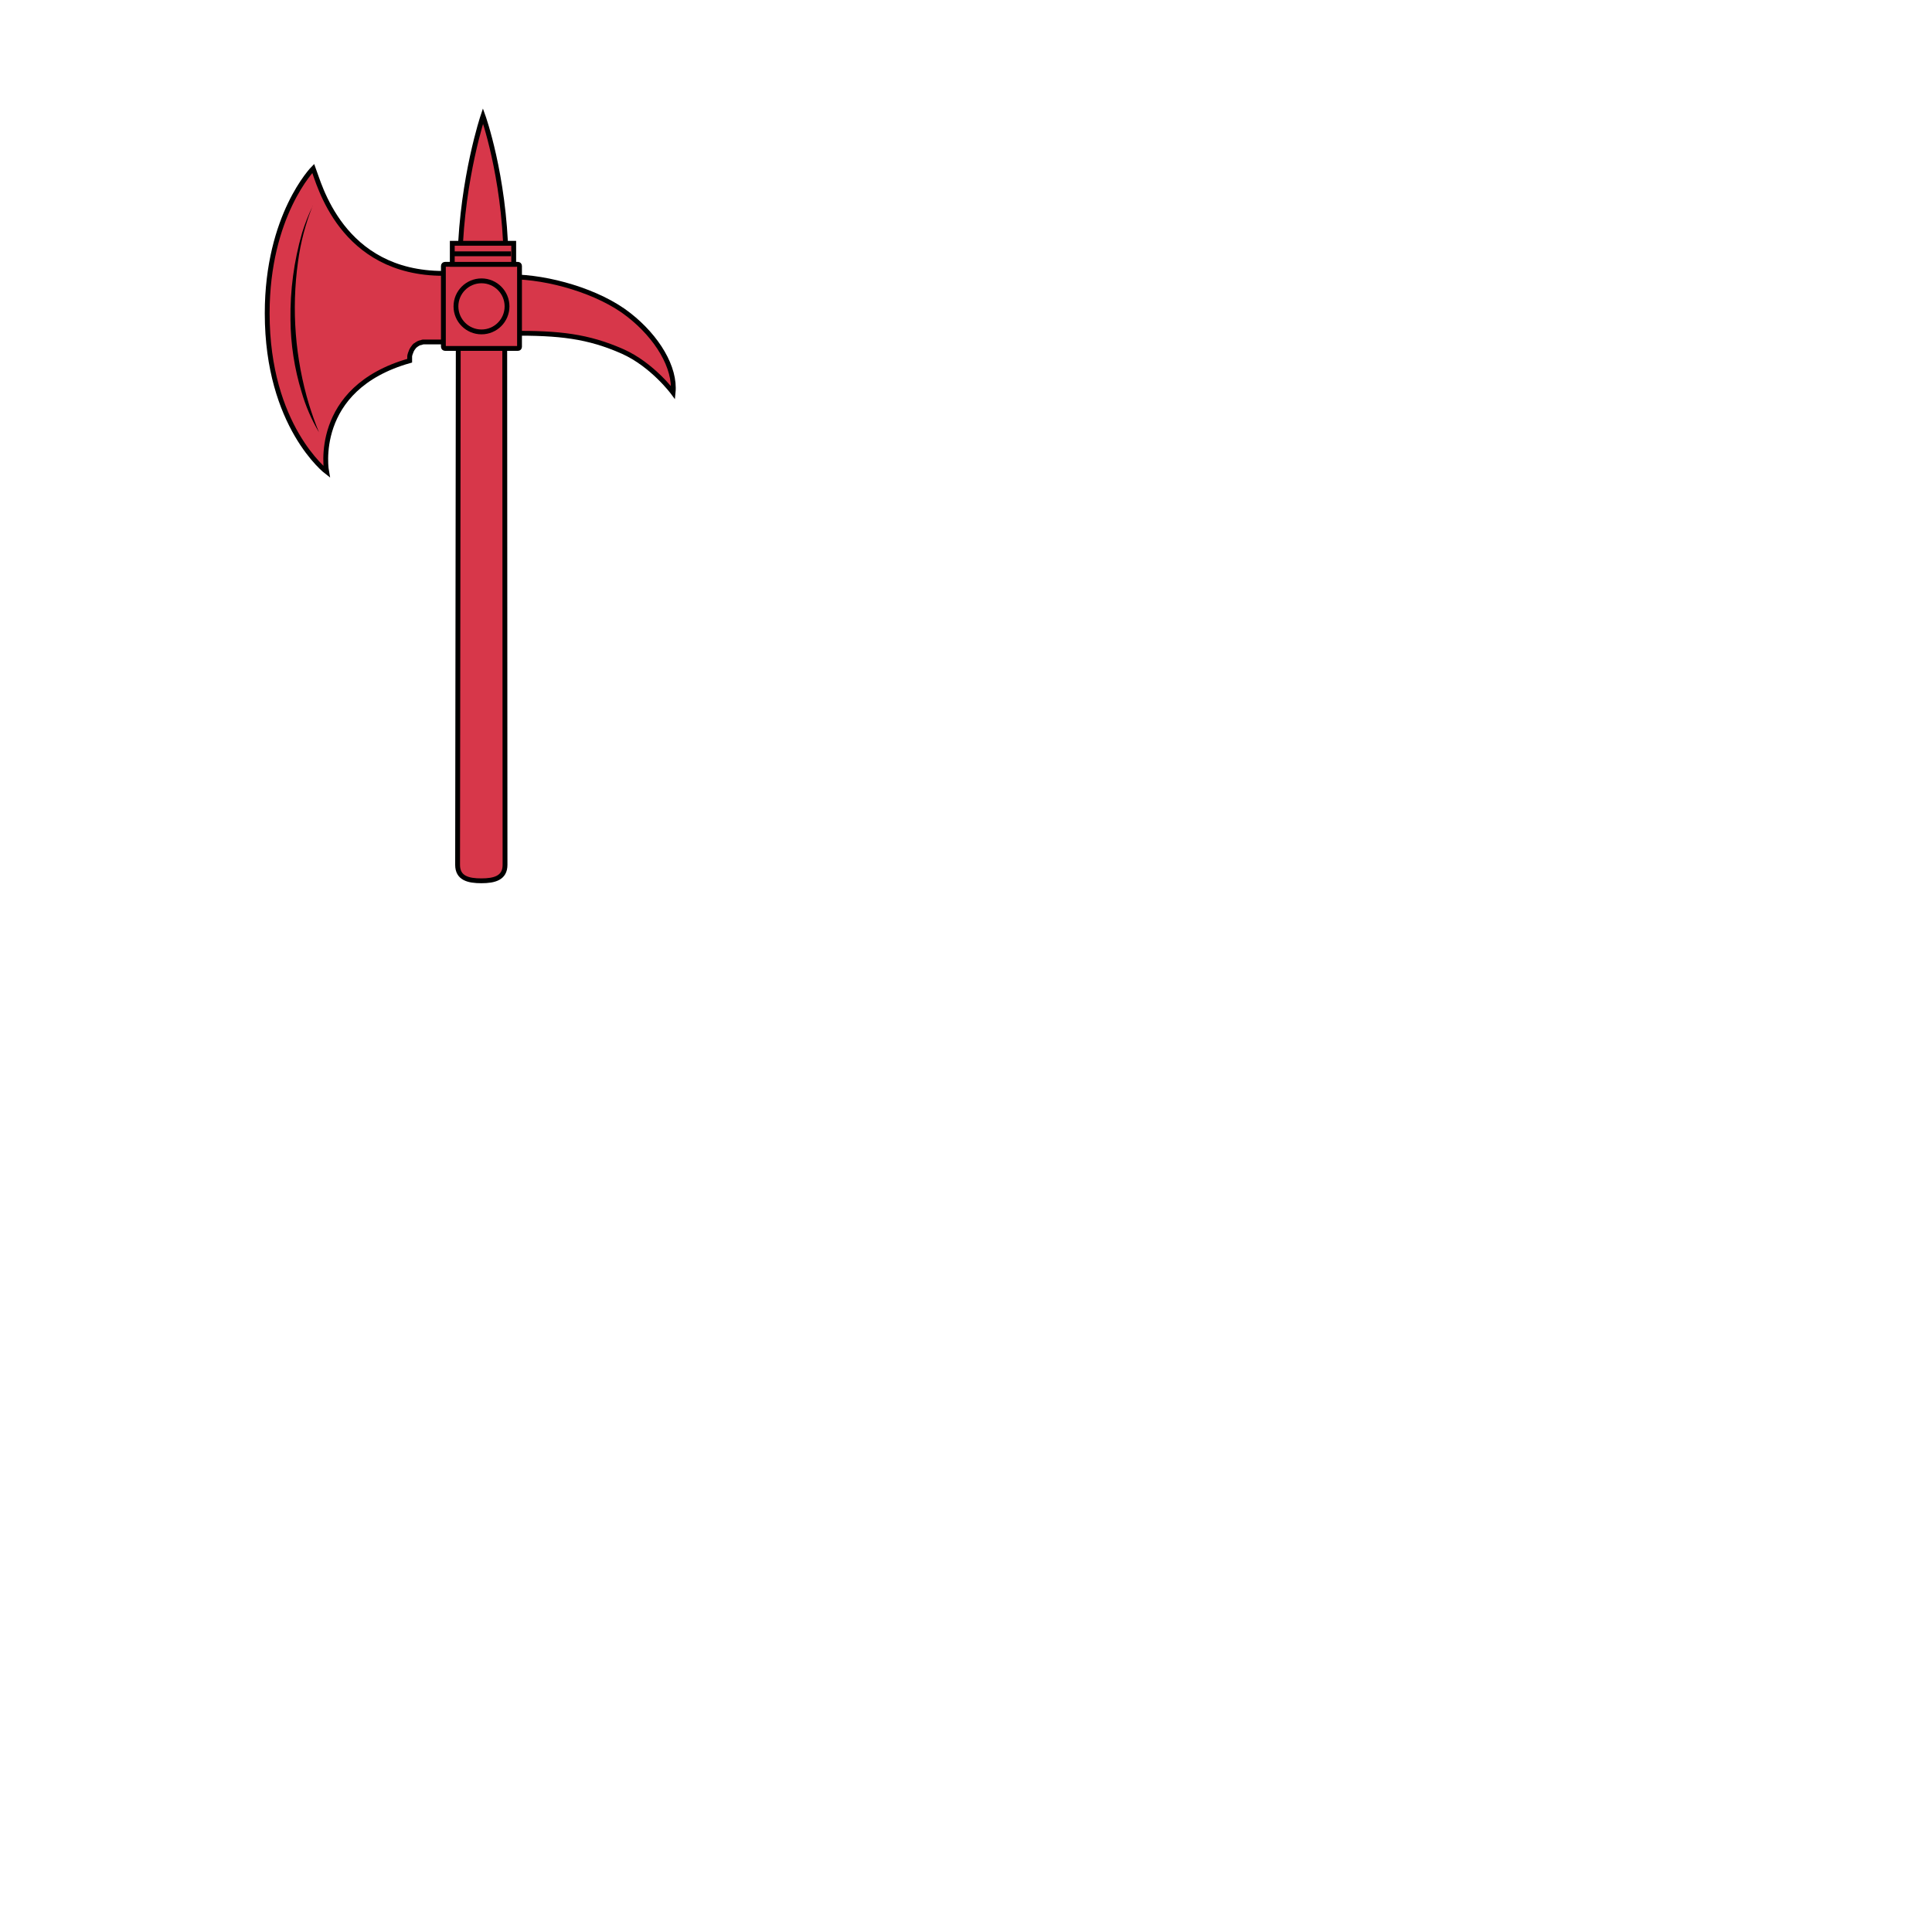
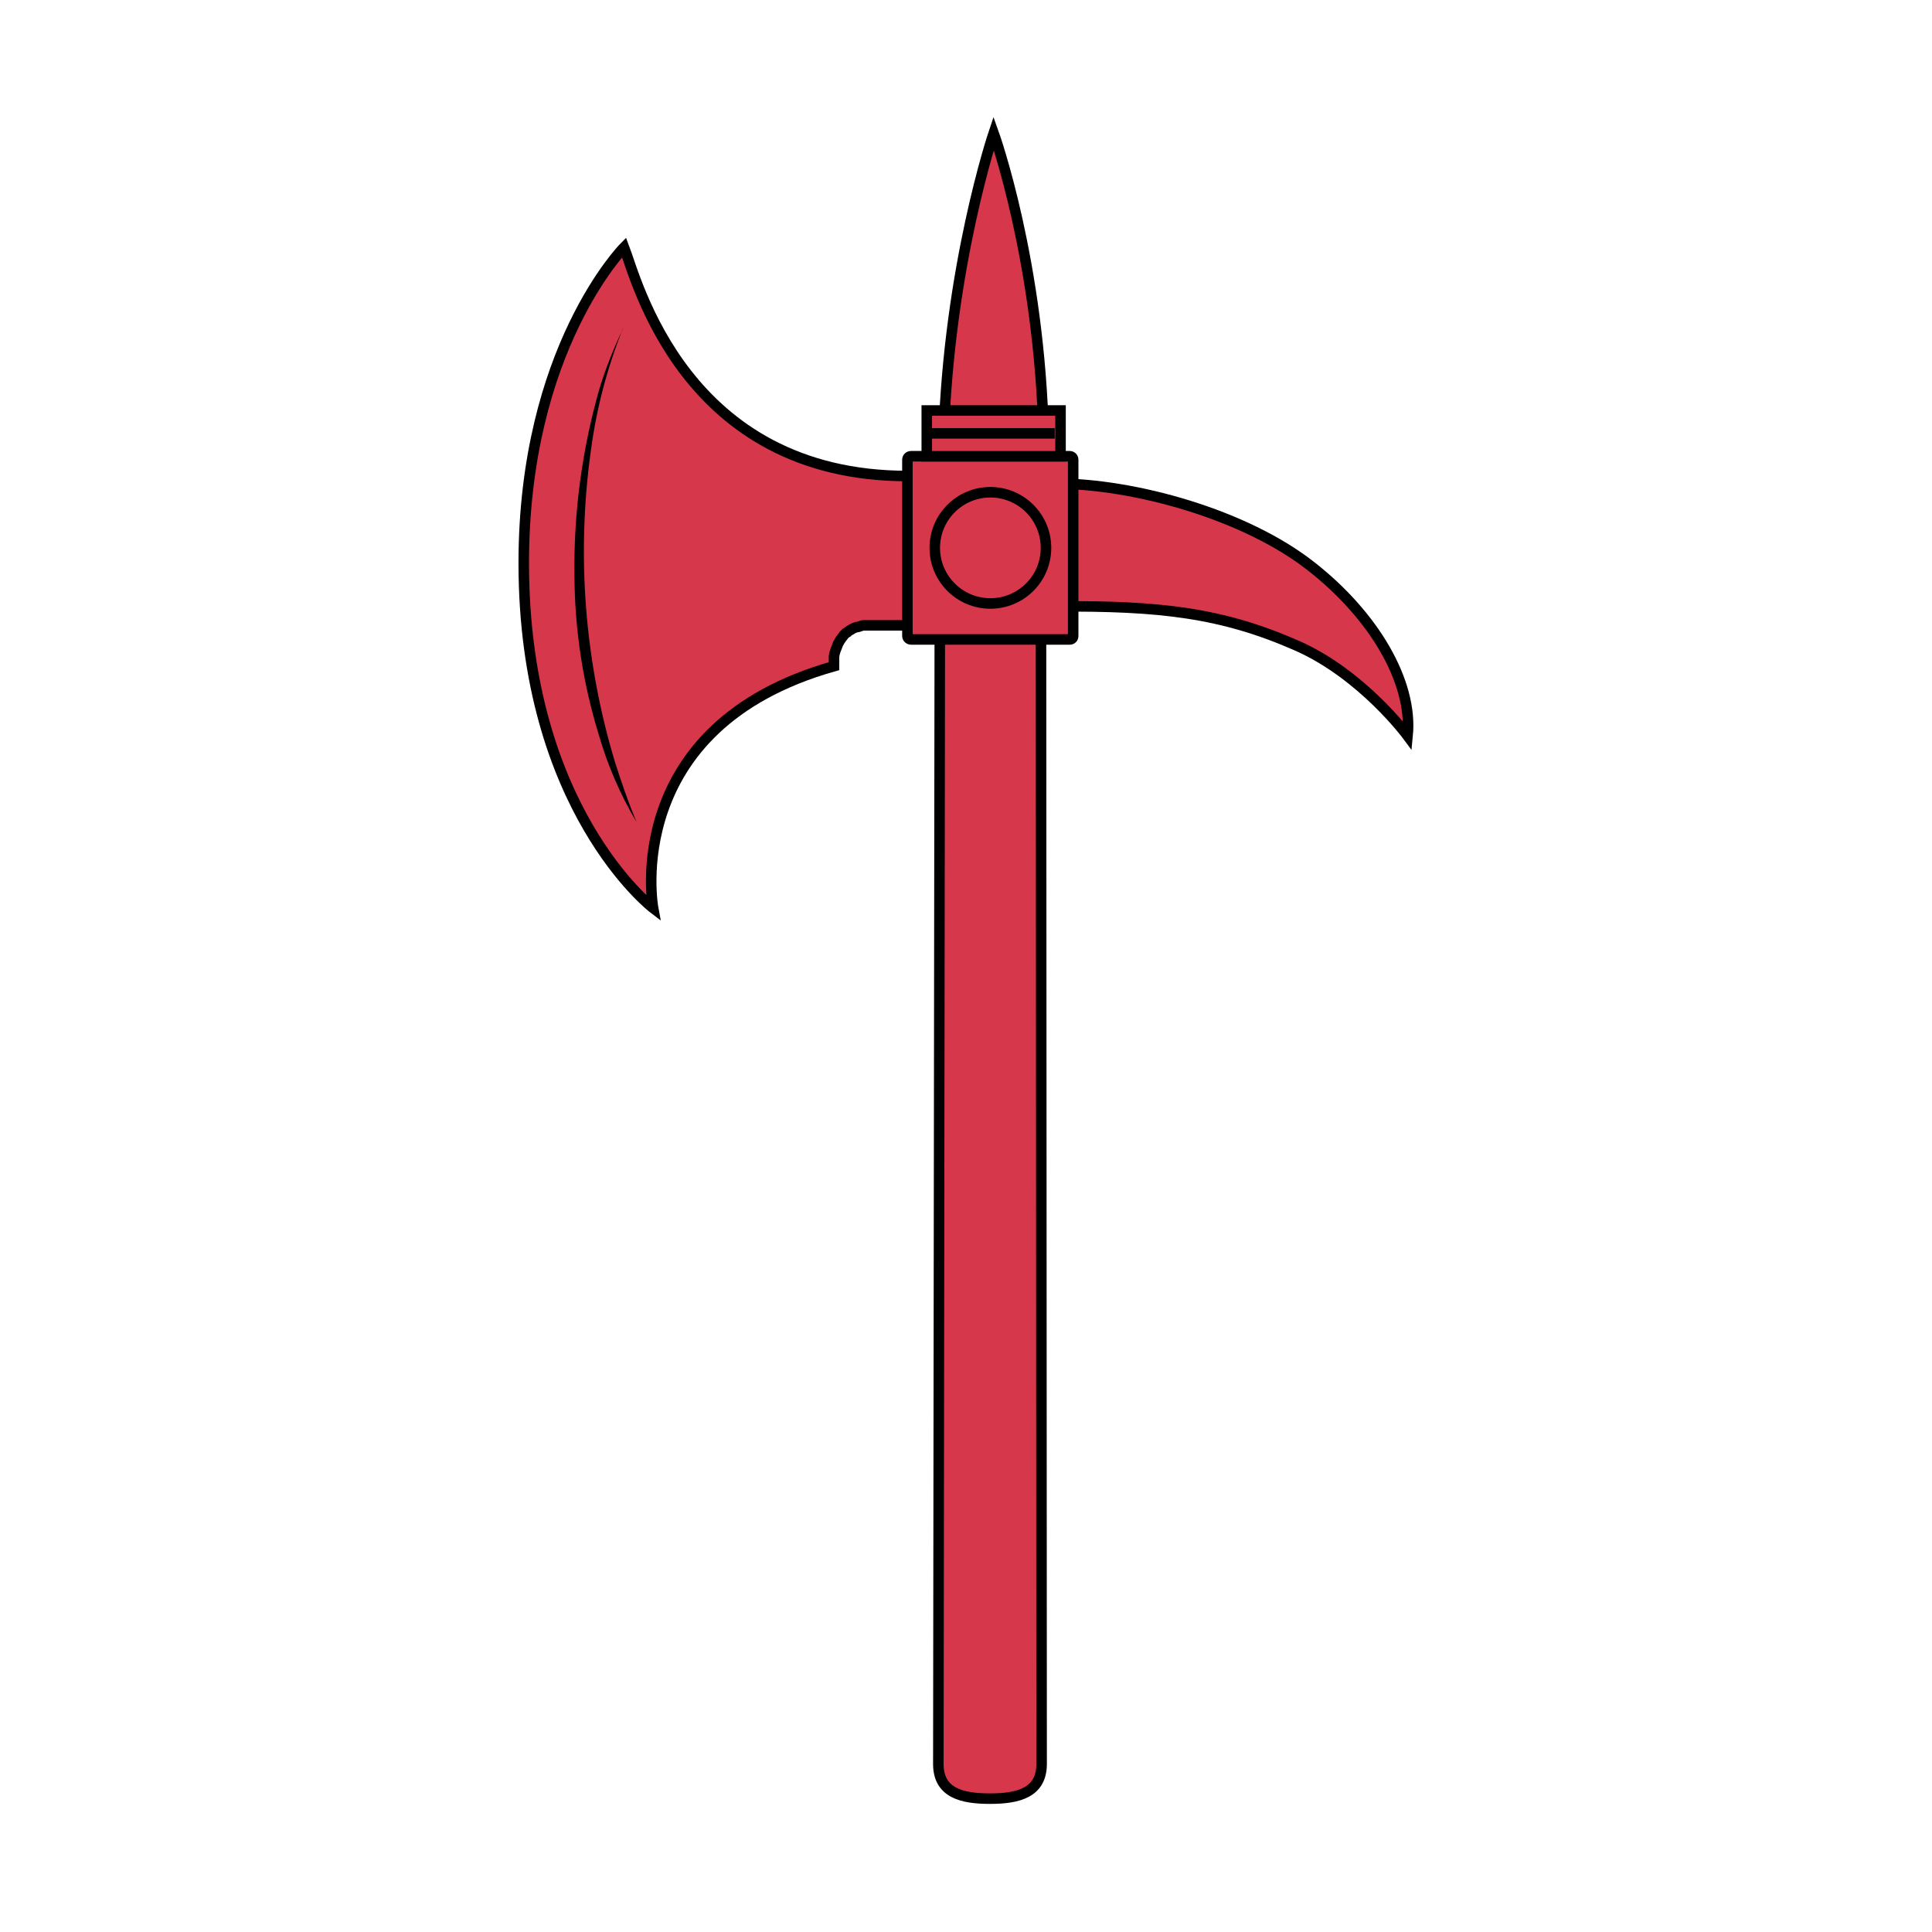
- <svg xmlns="http://www.w3.org/2000/svg" fill="#d7374a" stroke="#000" viewBox="50 50 200 200">
+ <svg xmlns="http://www.w3.org/2000/svg" fill="#d7374a" stroke="#000" viewBox="52.76 55.67 91.85 91.85">
  <g id="axe" stroke-width=".5">
    <path d="M102.25 84.98l.03 54.55c0 1.36-1.09 1.65-2.45 1.65-1.35 0-2.46-.27-2.46-1.65l.07-54.7c0-.2 1.06-.42 2.42-.42 1.33 0 2.39.38 2.39.57z" />
    <g class="secondary">
      <path d="M95.9 78.3c-10.6 0-12.89-9.37-13.47-10.87 0 0-4.77 4.83-4.77 15.01 0 11.7 6.15 16.4 6.15 16.4s-1.6-8.62 8.6-11.5v-.46l.02-.12.02-.07.03-.1.04-.1.05-.13.03-.08.04-.07.05-.09.07-.1.07-.09.05-.07.05-.05.05-.05.06-.03a.24.24 0 01.07-.06l.05-.03a.14.14 0 01.07-.04l.08-.05a.85.85 0 01.12-.05l.07-.02.07-.01.12-.04.05-.02.1-.01H96" />
      <path d="M102.92 84.5c5-.04 7.95.3 11.53 1.88 3.1 1.38 5.23 4.27 5.23 4.27.26-2.6-1.64-5.75-4.58-8.05-3.12-2.46-8.4-3.94-12.18-3.94" />
      <path d="M102.38 76.53C102.2 68.12 100 62 100 62s-2.14 6.36-2.38 14.53" />
      <path fill="#000" stroke="none" d="M82.37 71.3a23.97 23.97 0 00-1.52 5.8A34.7 34.7 0 0082 91.91c.3.95.63 1.9 1.02 2.84a17.92 17.92 0 01-1.8-4.17 26.18 26.18 0 01-1.15-7.48 30.84 30.84 0 011.2-8.99 20.08 20.08 0 011.11-2.81z" />
      <path d="M103.61 86.07h-7.53c-.1 0-.18-.07-.18-.17v-8.37c0-.1.07-.17.18-.17h7.53c.1 0 .17.07.17.17v8.37c0 .1-.06.17-.17.17z" />
      <circle cx="99.844" cy="81.716" r="2.644" />
      <rect width="6.359" height="2.177" x="96.82" y="75.185" />
      <line x1="96.803" x2="102.903" y1="76.273" y2="76.273" />
    </g>
  </g>
</svg>
